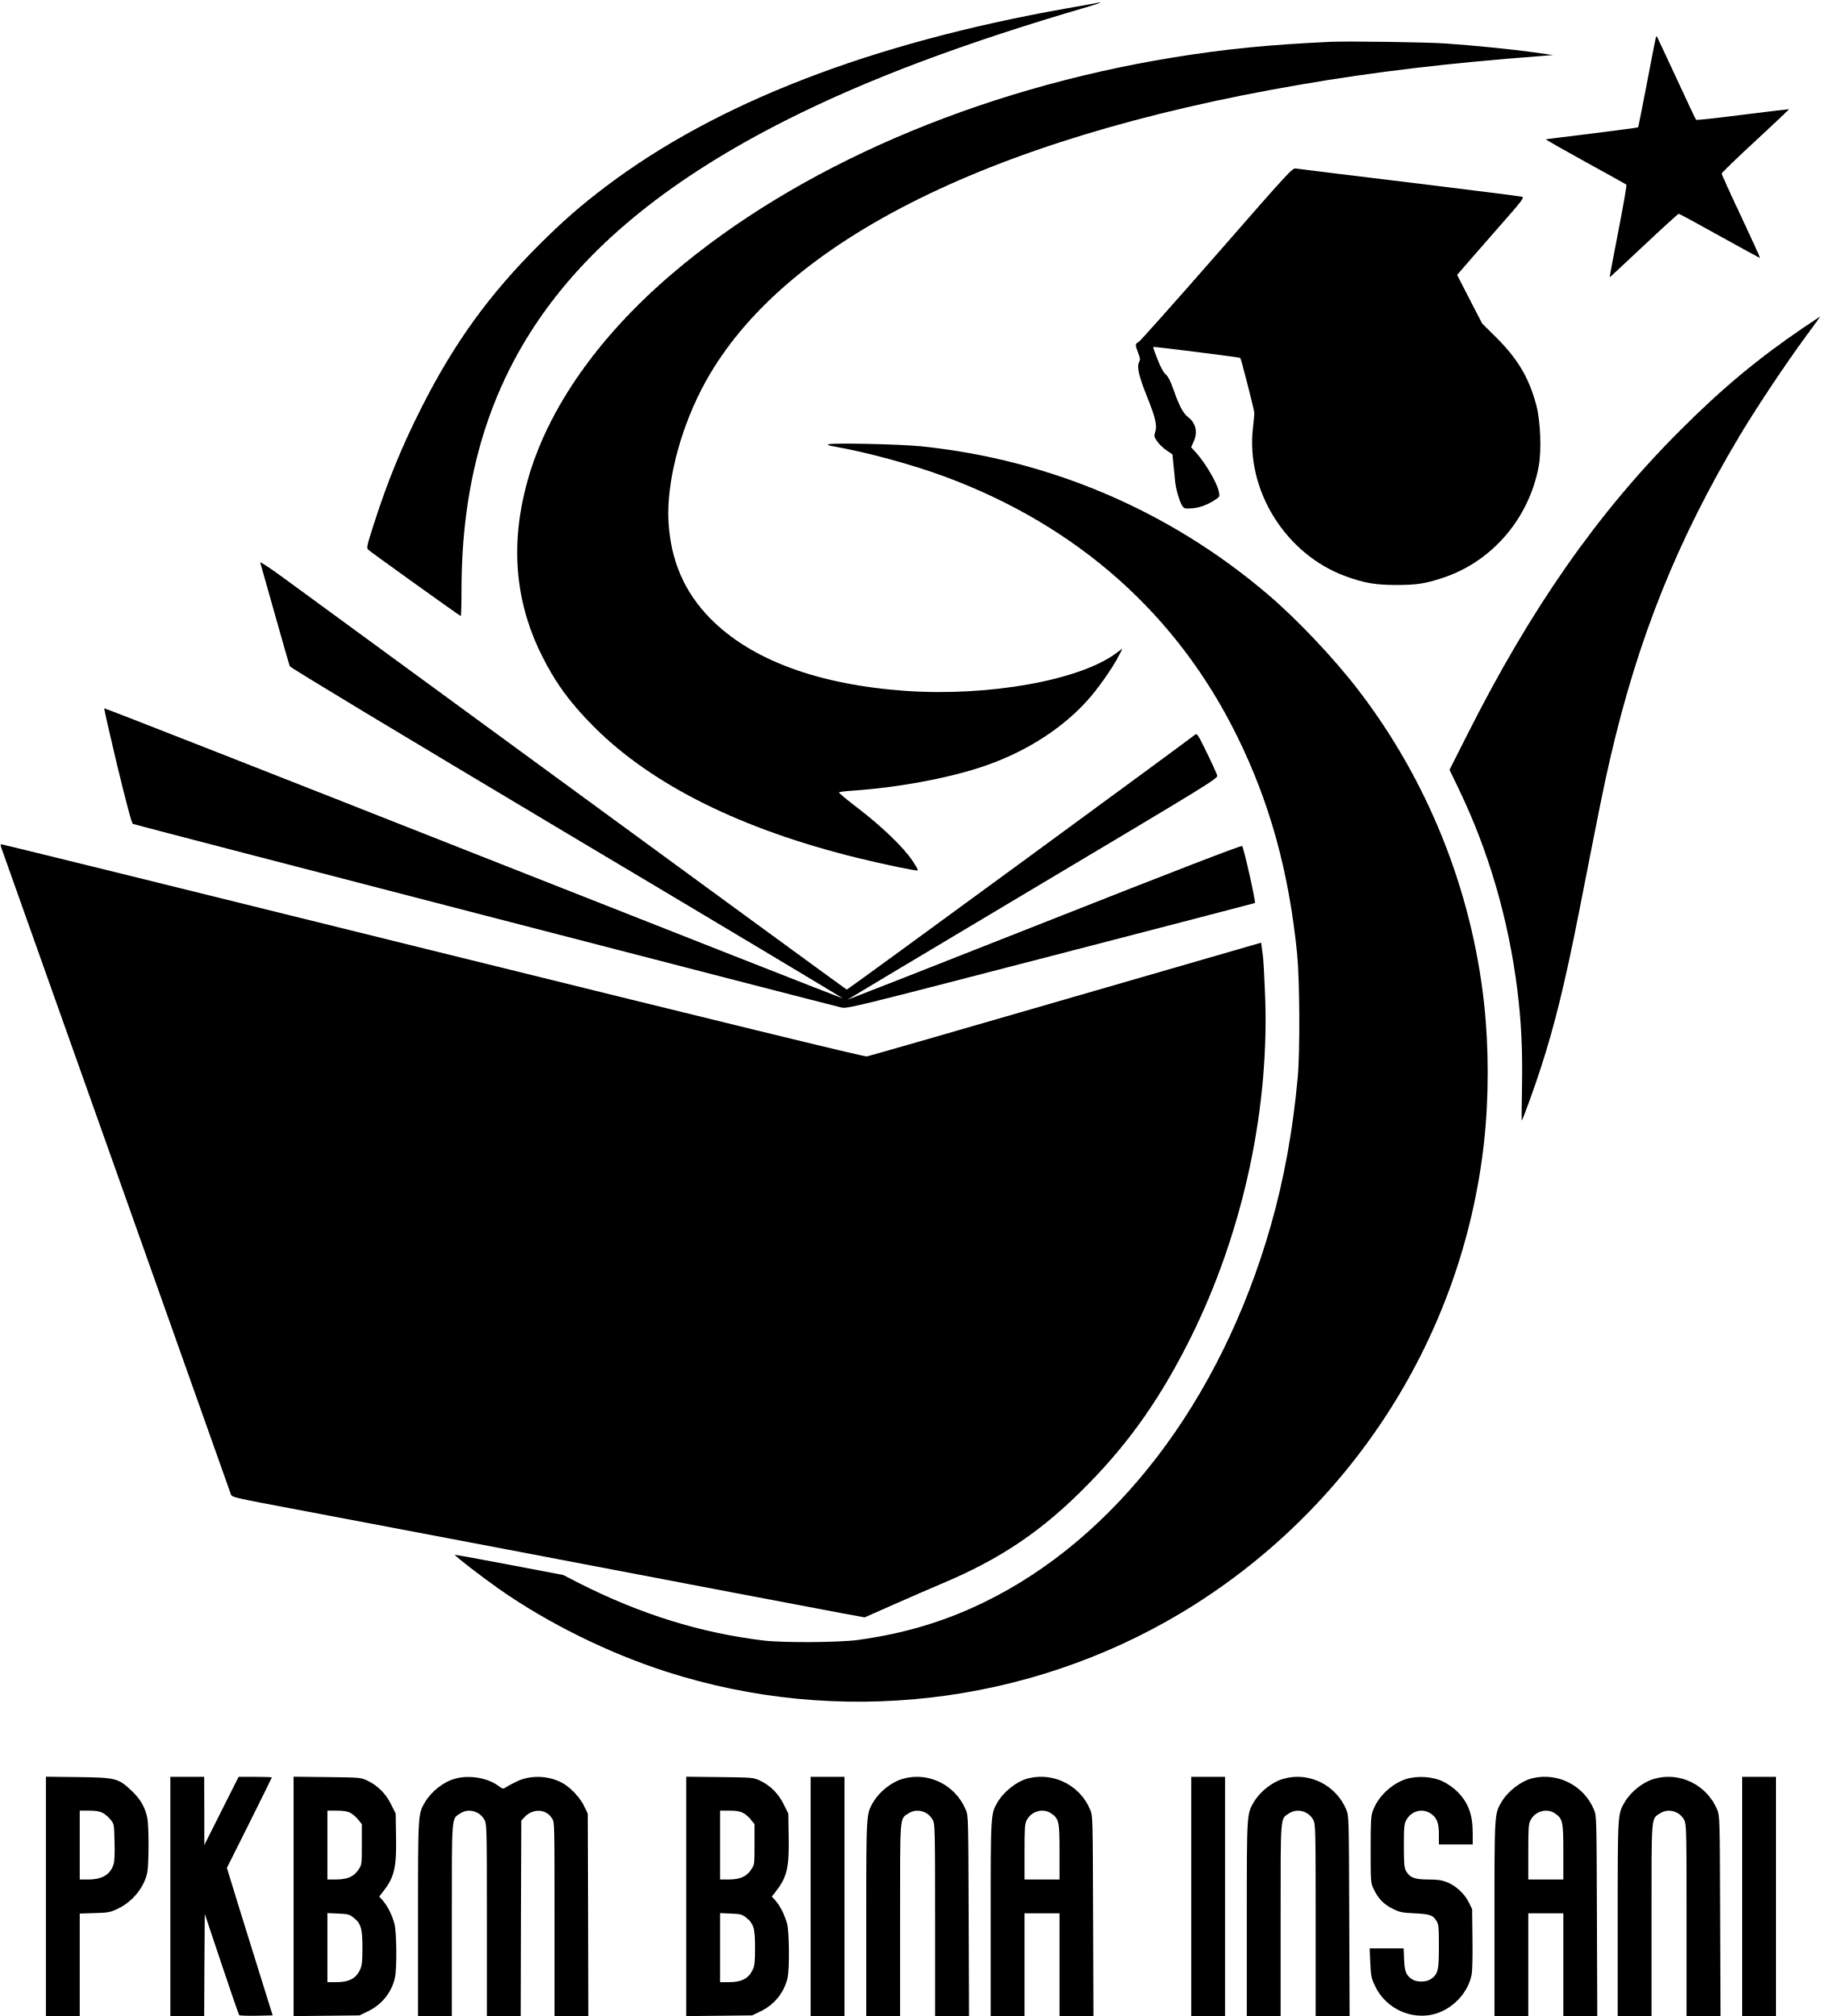
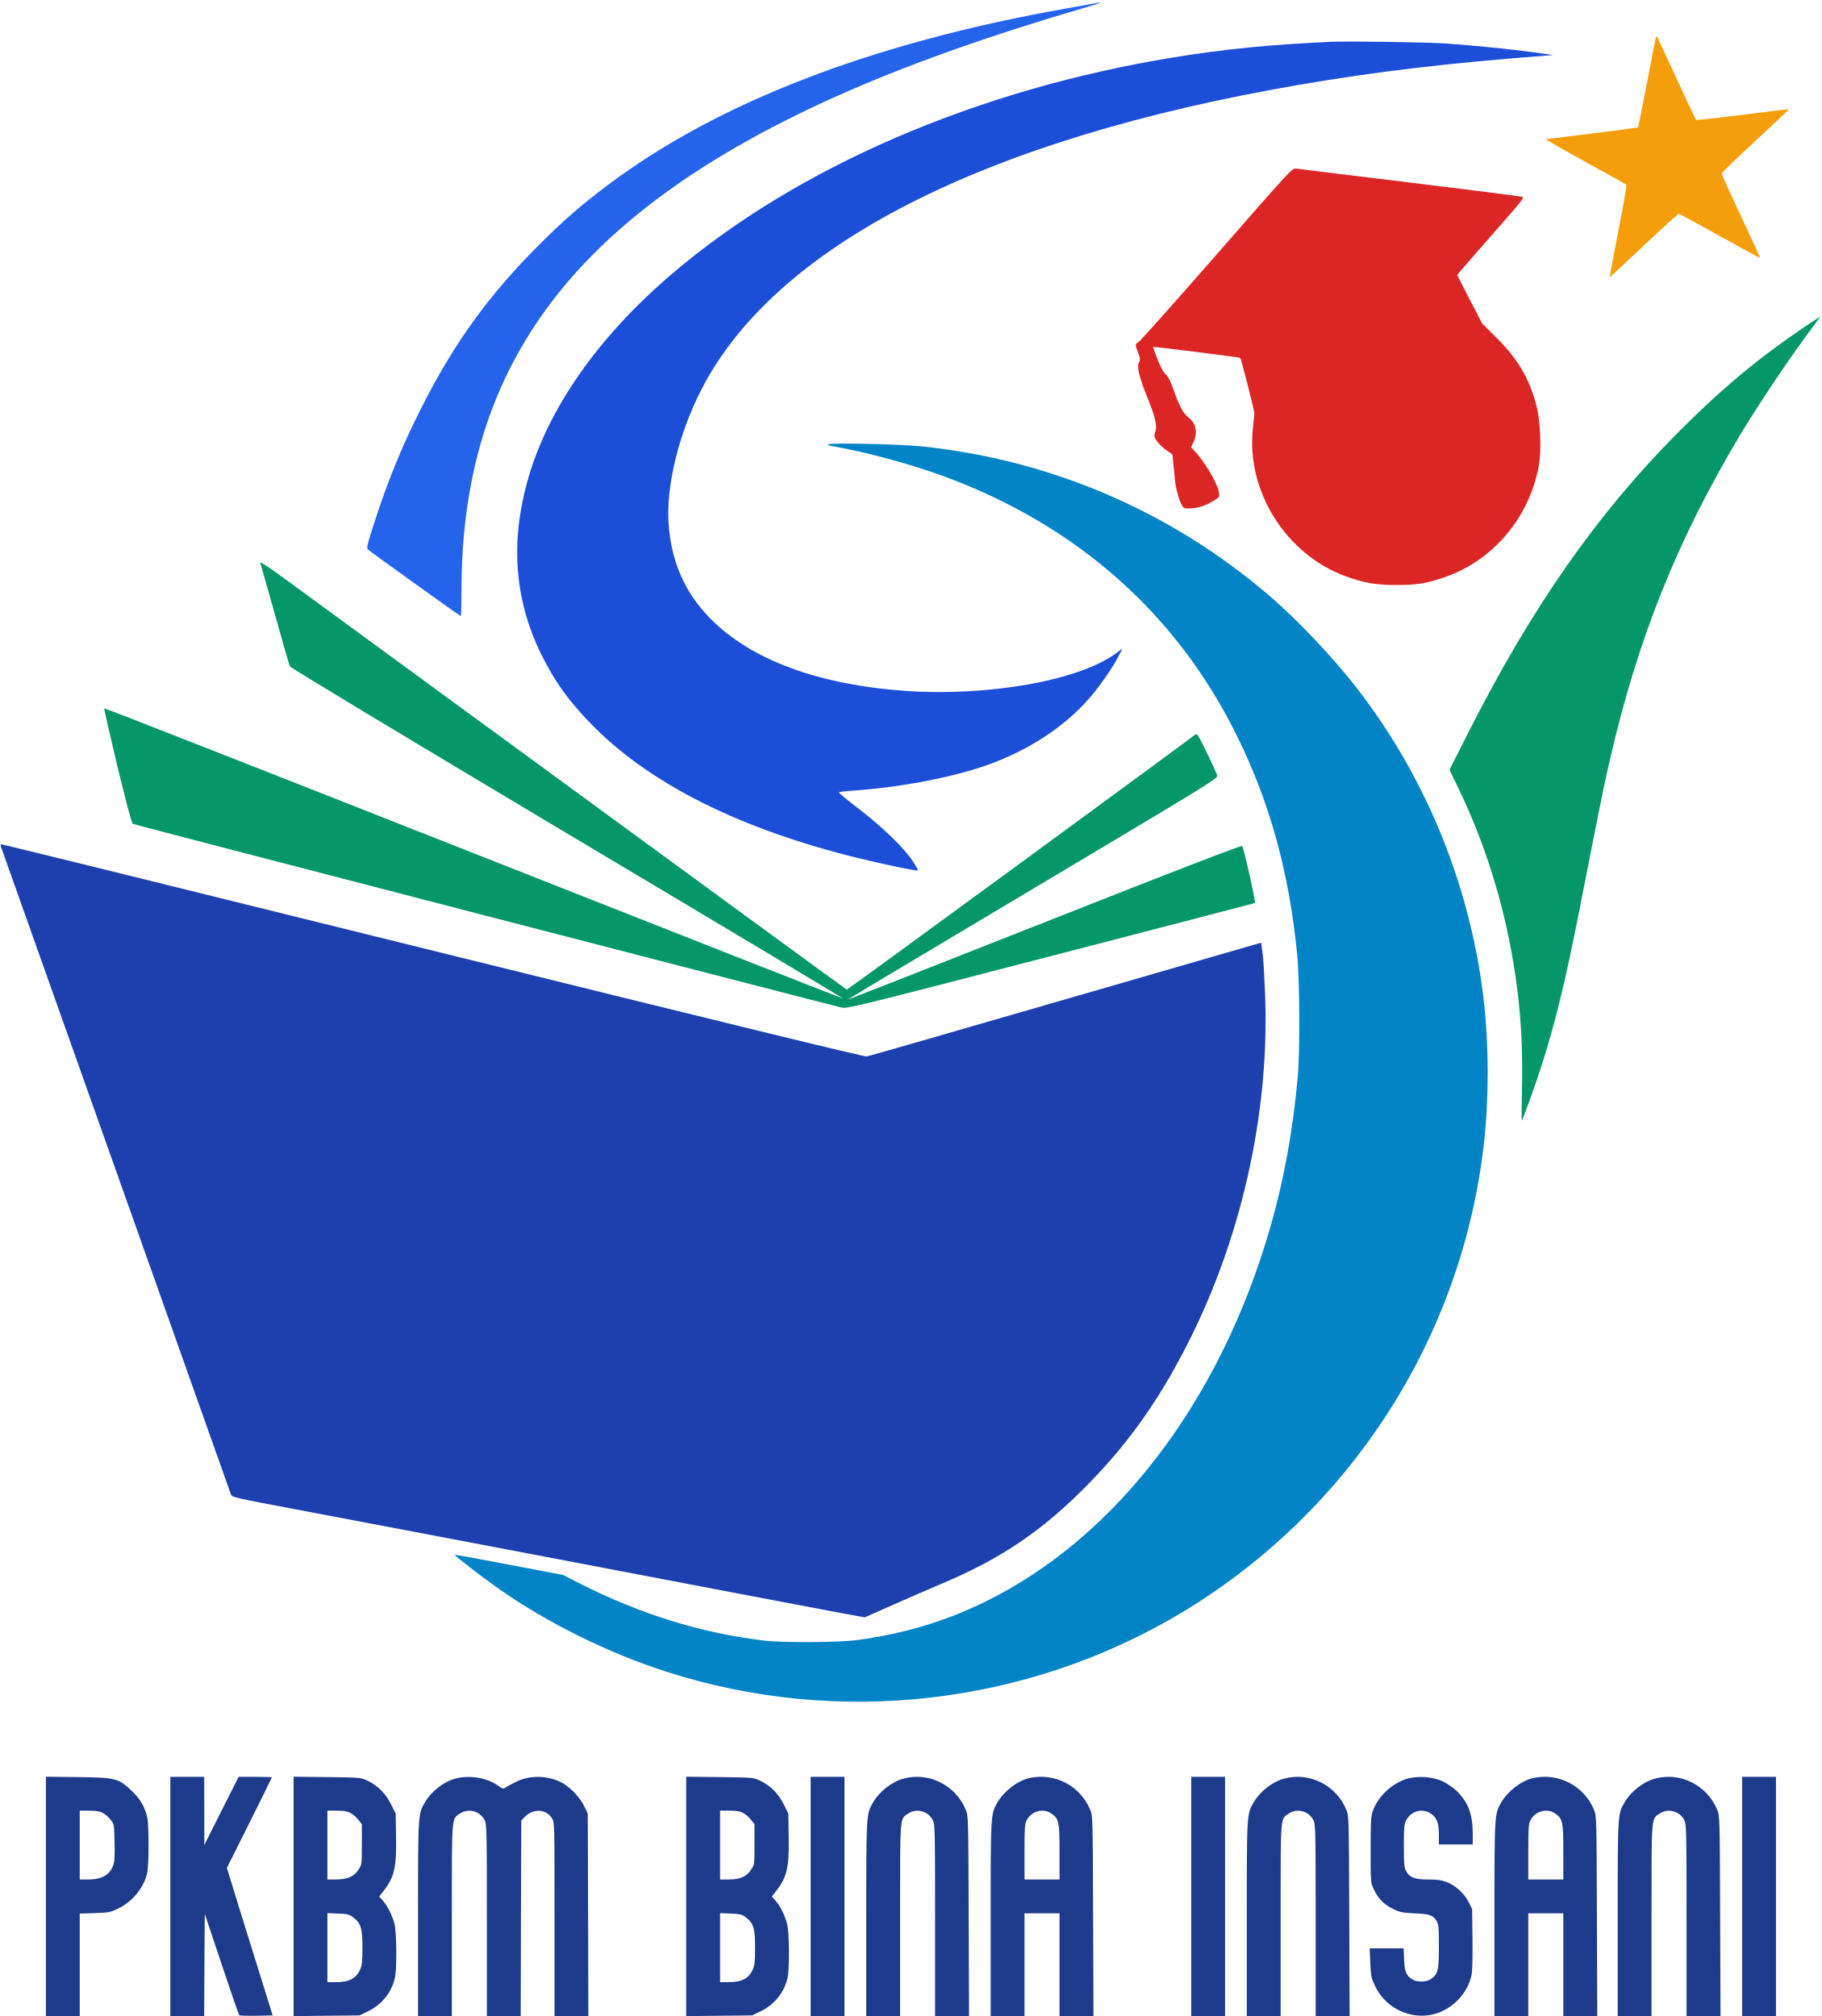
<svg xmlns="http://www.w3.org/2000/svg" version="1.0" width="1508pt" height="1669pt" viewBox="0 0 1508 1669" preserveAspectRatio="xMidYMid meet">
-   <g transform="translate(0,1669) scale(0.1,-0.1)" fill="#000000" stroke="none">
-     <path d="M9070 16664 c-8 -2 -118 -22 -245 -44 -1617 -287 -2892 -780 -3809 -1473 -210 -159 -356 -286 -557 -487 -410 -409 -700 -810 -968 -1340 -164 -323 -286 -621 -402 -985 -53 -167 -56 -181 -41 -196 22 -21 759 -549 766 -549 3 0 6 96 6 213 0 1752 830 2954 2685 3891 671 339 1469 639 2500 940 97 28 136 46 65 30z" />
-     <path d="M13706 16379 c-3 -8 -36 -177 -74 -377 -38 -199 -71 -364 -73 -366 -3 -3 -173 -25 -379 -51 -206 -25 -379 -47 -384 -48 -5 -2 142 -85 325 -186 184 -101 337 -186 341 -190 4 -4 -26 -177 -67 -386 -40 -209 -73 -380 -72 -381 1 -1 128 117 282 262 154 145 285 264 290 264 6 0 159 -83 340 -184 182 -101 331 -183 333 -181 2 2 -69 157 -157 345 -89 188 -161 347 -160 353 0 7 126 129 280 271 154 142 278 260 277 262 -2 1 -174 -20 -383 -46 -209 -27 -383 -46 -386 -42 -4 4 -78 160 -164 347 -87 187 -159 342 -161 344 -2 2 -6 -2 -8 -10z" />
-     <path d="M11020 16344 c-521 -24 -871 -59 -1305 -129 -1626 -264 -3120 -909 -4155 -1794 -616 -526 -1033 -1126 -1196 -1720 -141 -511 -102 -984 115 -1426 115 -234 240 -405 440 -605 482 -481 1220 -847 2181 -1083 219 -54 490 -110 497 -103 3 3 -16 38 -43 78 -70 108 -255 286 -446 432 -93 71 -166 131 -163 136 2 4 51 10 107 14 380 25 815 106 1107 208 346 120 651 319 859 559 82 94 198 261 243 351 l30 59 -53 -39 c-300 -224 -1052 -359 -1738 -312 -726 51 -1283 256 -1621 600 -216 220 -328 481 -346 805 -16 309 88 727 269 1083 611 1199 2342 2083 4958 2531 613 106 1248 181 1995 237 l100 8 -160 23 c-181 25 -507 58 -730 73 -154 11 -811 20 -945 14z" />
-     <path d="M10070 14583 c-344 -393 -635 -720 -647 -726 -28 -13 -28 -23 -2 -89 17 -43 18 -56 8 -75 -21 -39 -3 -117 67 -291 70 -174 84 -239 65 -292 -10 -29 -8 -37 17 -74 15 -22 50 -56 77 -74 l50 -34 7 -76 c5 -43 10 -102 13 -132 5 -69 37 -181 60 -216 16 -25 20 -26 84 -22 65 5 137 33 202 79 25 18 26 22 17 61 -17 78 -118 247 -200 334 l-29 31 20 44 c37 79 20 156 -44 205 -41 31 -75 94 -120 224 -27 75 -45 112 -66 130 -19 17 -42 59 -68 125 -21 55 -38 101 -36 103 3 4 717 -86 721 -91 7 -6 115 -430 116 -452 1 -11 -4 -68 -11 -127 -60 -518 271 -1048 768 -1229 157 -57 249 -72 421 -72 165 0 237 11 382 59 407 134 713 490 794 922 25 132 15 374 -19 505 -60 226 -150 379 -325 556 l-124 123 -104 201 -103 201 43 50 c24 28 150 173 280 321 233 265 236 270 209 277 -15 4 -435 57 -933 118 -498 60 -918 112 -935 115 -29 4 -56 -26 -655 -712z" />
-     <path d="M14931 13980 c-381 -259 -679 -507 -1026 -855 -682 -682 -1234 -1472 -1761 -2519 l-146 -289 75 -156 c248 -513 414 -1083 487 -1671 32 -262 43 -486 38 -793 -3 -158 -4 -286 -2 -284 9 8 110 287 158 437 113 347 201 706 317 1295 173 882 202 1028 255 1258 232 1006 559 1820 1078 2687 138 230 371 580 538 808 70 94 126 172 124 172 -1 0 -62 -41 -135 -90z" />
-     <path d="M6857 13012 c-13 -5 3 -11 55 -20 256 -44 643 -149 909 -248 1098 -407 1922 -1139 2419 -2149 272 -552 429 -1124 497 -1805 21 -218 24 -804 5 -1015 -41 -449 -115 -854 -227 -1244 -414 -1441 -1280 -2576 -2370 -3106 -329 -160 -660 -259 -1045 -312 -158 -21 -611 -24 -775 -5 -526 63 -1024 218 -1537 478 l-126 65 -447 85 c-246 47 -449 84 -450 82 -6 -6 229 -187 366 -283 402 -282 904 -530 1383 -684 1421 -458 2988 -278 4266 488 1400 841 2327 2283 2504 3898 40 360 40 785 0 1146 -103 941 -468 1850 -1043 2597 -199 259 -503 581 -741 784 -814 696 -1808 1121 -2875 1231 -172 18 -738 30 -768 17z" />
-     <path d="M2154 12033 c3 -10 57 -202 121 -428 63 -225 119 -419 124 -431 6 -13 856 -525 2295 -1384 1258 -749 2285 -1364 2283 -1366 -2 -2 -1377 539 -3056 1202 -1679 663 -3055 1203 -3058 1200 -3 -2 46 -217 108 -477 77 -317 119 -475 129 -480 14 -8 5751 -1494 5865 -1520 49 -10 85 -2 1735 426 927 240 1686 438 1687 439 9 8 -89 444 -105 472 -5 8 -539 -198 -1637 -632 -896 -354 -1630 -642 -1631 -641 -1 1 689 414 1533 917 1479 881 1534 915 1528 940 -4 14 -42 99 -86 189 -73 150 -81 162 -97 149 -53 -45 -2877 -2113 -2883 -2111 -6 2 -1096 799 -4657 3405 -113 83 -201 141 -198 131z" />
-     <path d="M14 9663 c8 -21 435 -1226 951 -2678 515 -1452 941 -2651 946 -2666 9 -25 19 -27 582 -133 315 -60 1090 -207 1722 -327 633 -121 1465 -280 1850 -353 385 -73 788 -150 896 -170 l196 -36 239 106 c131 58 309 135 394 171 498 209 843 443 1220 829 352 359 613 736 860 1239 427 872 644 1897 600 2843 -5 125 -12 247 -15 272 -3 25 -8 63 -11 86 l-5 40 -1617 -468 c-889 -258 -1630 -471 -1647 -474 -20 -4 -1206 286 -3589 875 -1957 485 -3565 881 -3572 881 -11 0 -11 -7 0 -37z" />
-     <path d="M380 991 l0 -991 140 0 140 0 0 424 0 424 123 4 c112 3 128 6 190 35 123 58 220 176 246 301 14 69 14 386 0 454 -19 88 -57 154 -130 223 -110 104 -131 109 -446 113 l-263 3 0 -990z m469 691 c19 -9 48 -34 65 -55 31 -39 31 -39 34 -185 3 -88 0 -161 -7 -183 -26 -87 -93 -128 -208 -129 l-73 0 0 285 0 285 78 0 c54 0 87 -5 111 -18z" />
-     <path d="M1410 990 l0 -990 140 0 140 0 2 423 3 422 139 -415 c76 -228 142 -419 146 -423 3 -4 67 -6 142 -5 l135 3 -78 250 c-43 138 -128 412 -190 610 l-111 361 186 372 c102 205 186 374 186 377 0 3 -62 5 -138 5 l-137 0 -142 -282 -142 -283 0 283 -1 282 -140 0 -140 0 0 -990z" />
-     <path d="M2430 990 l0 -991 273 3 272 3 67 32 c117 55 201 159 227 281 17 80 14 375 -4 445 -19 71 -56 146 -95 191 l-31 35 37 48 c89 115 107 196 102 453 l-3 186 -38 76 c-43 89 -112 157 -197 197 -54 25 -58 26 -332 29 l-278 3 0 -991z m469 692 c19 -9 48 -34 65 -55 l31 -39 0 -167 c0 -167 0 -168 -28 -210 -38 -57 -91 -80 -184 -81 l-73 0 0 285 0 285 78 0 c54 0 87 -5 111 -18z m25 -866 c63 -48 76 -89 76 -251 0 -115 -4 -147 -19 -180 -34 -75 -92 -105 -201 -105 l-70 0 0 286 0 286 88 -4 c79 -3 93 -6 126 -32z" />
-     <path d="M3768 1965 c-97 -26 -198 -106 -251 -196 -57 -98 -57 -92 -57 -966 l0 -803 140 0 140 0 0 793 c0 883 -4 836 69 884 69 46 165 19 203 -57 17 -32 18 -93 18 -827 l0 -793 140 0 140 0 2 809 3 809 25 27 c71 76 180 71 230 -10 20 -32 20 -48 20 -834 l0 -801 140 0 140 0 -2 838 -3 837 -27 57 c-31 67 -101 145 -166 187 -113 71 -274 81 -394 23 -35 -17 -75 -38 -89 -48 -25 -16 -27 -16 -69 15 -88 63 -238 88 -352 56z" />
-     <path d="M5680 990 l0 -991 273 3 272 3 67 32 c117 55 201 159 227 281 17 80 14 375 -4 445 -19 71 -56 146 -95 191 l-31 35 37 48 c89 115 107 196 102 453 l-3 186 -38 76 c-43 89 -112 157 -197 197 -54 25 -58 26 -332 29 l-278 3 0 -991z m469 692 c19 -9 48 -34 65 -55 l31 -39 0 -167 c0 -167 0 -168 -28 -210 -38 -57 -91 -80 -184 -81 l-73 0 0 285 0 285 78 0 c54 0 87 -5 111 -18z m25 -866 c63 -48 76 -89 76 -251 0 -115 -4 -147 -19 -180 -34 -75 -92 -105 -201 -105 l-70 0 0 286 0 286 88 -4 c79 -3 93 -6 126 -32z" />
-     <path d="M6710 990 l0 -990 140 0 140 0 0 990 0 990 -140 0 -140 0 0 -990z" />
-     <path d="M7478 1965 c-97 -26 -198 -106 -251 -196 -57 -98 -57 -92 -57 -966 l0 -803 140 0 140 0 0 793 c0 883 -4 836 69 884 69 46 165 19 203 -57 17 -32 18 -93 18 -827 l0 -793 140 0 141 0 -3 828 c-3 819 -3 827 -24 879 -84 204 -307 316 -516 258z" />
-     <path d="M8517 1969 c-95 -22 -206 -107 -260 -199 -57 -99 -57 -92 -57 -967 l0 -803 140 0 140 0 0 425 0 425 145 0 145 0 0 -425 0 -425 140 0 141 0 -3 828 c-3 819 -3 827 -24 879 -82 200 -298 311 -507 262z m183 -291 c65 -45 70 -66 70 -320 l0 -228 -145 0 -145 0 0 228 c0 196 2 232 18 262 38 76 135 103 202 58z" />
-     <path d="M9860 990 l0 -990 140 0 140 0 0 990 0 990 -140 0 -140 0 0 -990z" />
-     <path d="M10628 1965 c-97 -26 -198 -106 -251 -196 -57 -98 -57 -92 -57 -966 l0 -803 140 0 140 0 0 793 c0 883 -4 836 69 884 69 46 165 19 203 -57 17 -32 18 -93 18 -827 l0 -793 140 0 141 0 -3 828 c-3 819 -3 827 -24 879 -84 204 -307 316 -516 258z" />
-     <path d="M11636 1961 c-122 -41 -232 -147 -273 -264 -16 -45 -18 -86 -18 -322 0 -260 1 -272 23 -319 36 -80 85 -132 159 -168 59 -29 77 -33 182 -38 127 -6 152 -15 181 -63 18 -29 20 -51 20 -210 0 -199 -7 -229 -64 -270 -39 -28 -118 -29 -158 -3 -49 32 -62 64 -66 164 l-4 92 -141 0 -140 0 5 -118 c5 -108 8 -126 38 -190 76 -166 253 -267 434 -247 172 18 330 161 366 333 7 31 10 145 8 299 l-3 248 -28 57 c-35 71 -110 140 -183 167 -41 16 -78 21 -152 21 -113 0 -154 16 -184 71 -15 29 -18 58 -18 209 0 151 3 180 19 210 40 77 133 103 202 57 52 -34 69 -78 69 -174 l0 -83 140 0 140 0 0 93 c0 158 -38 257 -132 349 -26 26 -77 61 -113 79 -86 42 -216 50 -309 20z" />
-     <path d="M12687 1969 c-95 -22 -206 -107 -260 -199 -57 -99 -57 -92 -57 -967 l0 -803 140 0 140 0 0 425 0 425 145 0 145 0 0 -425 0 -425 140 0 141 0 -3 828 c-3 819 -3 827 -24 879 -82 200 -298 311 -507 262z m183 -291 c65 -45 70 -66 70 -320 l0 -228 -145 0 -145 0 0 228 c0 196 2 232 18 262 38 76 135 103 202 58z" />
-     <path d="M13698 1965 c-97 -26 -198 -106 -251 -196 -57 -98 -57 -92 -57 -966 l0 -803 140 0 140 0 0 793 c0 883 -4 836 69 884 69 46 165 19 203 -57 17 -32 18 -93 18 -827 l0 -793 140 0 141 0 -3 828 c-3 819 -3 827 -24 879 -84 204 -307 316 -516 258z" />
-     <path d="M14420 990 l0 -990 140 0 140 0 0 990 0 990 -140 0 -140 0 0 -990z" />
+   <g transform="translate(0,1669) scale(0.1,-0.1)" stroke="none">
+     <path fill="#2563EB" d="M9070 16664 c-8 -2 -118 -22 -245 -44 -1617 -287 -2892 -780 -3809 -1473 -210 -159 -356 -286 -557 -487 -410 -409 -700 -810 -968 -1340 -164 -323 -286 -621 -402 -985 -53 -167 -56 -181 -41 -196 22 -21 759 -549 766 -549 3 0 6 96 6 213 0 1752 830 2954 2685 3891 671 339 1469 639 2500 940 97 28 136 46 65 30z" />
+     <path fill="#F59E0B" d="M13706 16379 c-3 -8 -36 -177 -74 -377 -38 -199 -71 -364 -73 -366 -3 -3 -173 -25 -379 -51 -206 -25 -379 -47 -384 -48 -5 -2 142 -85 325 -186 184 -101 337 -186 341 -190 4 -4 -26 -177 -67 -386 -40 -209 -73 -380 -72 -381 1 -1 128 117 282 262 154 145 285 264 290 264 6 0 159 -83 340 -184 182 -101 331 -183 333 -181 2 2 -69 157 -157 345 -89 188 -161 347 -160 353 0 7 126 129 280 271 154 142 278 260 277 262 -2 1 -174 -20 -383 -46 -209 -27 -383 -46 -386 -42 -4 4 -78 160 -164 347 -87 187 -159 342 -161 344 -2 2 -6 -2 -8 -10z" />
+     <path fill="#1D4ED8" d="M11020 16344 c-521 -24 -871 -59 -1305 -129 -1626 -264 -3120 -909 -4155 -1794 -616 -526 -1033 -1126 -1196 -1720 -141 -511 -102 -984 115 -1426 115 -234 240 -405 440 -605 482 -481 1220 -847 2181 -1083 219 -54 490 -110 497 -103 3 3 -16 38 -43 78 -70 108 -255 286 -446 432 -93 71 -166 131 -163 136 2 4 51 10 107 14 380 25 815 106 1107 208 346 120 651 319 859 559 82 94 198 261 243 351 l30 59 -53 -39 c-300 -224 -1052 -359 -1738 -312 -726 51 -1283 256 -1621 600 -216 220 -328 481 -346 805 -16 309 88 727 269 1083 611 1199 2342 2083 4958 2531 613 106 1248 181 1995 237 l100 8 -160 23 c-181 25 -507 58 -730 73 -154 11 -811 20 -945 14z" />
+     <path fill="#DC2626" d="M10070 14583 c-344 -393 -635 -720 -647 -726 -28 -13 -28 -23 -2 -89 17 -43 18 -56 8 -75 -21 -39 -3 -117 67 -291 70 -174 84 -239 65 -292 -10 -29 -8 -37 17 -74 15 -22 50 -56 77 -74 l50 -34 7 -76 c5 -43 10 -102 13 -132 5 -69 37 -181 60 -216 16 -25 20 -26 84 -22 65 5 137 33 202 79 25 18 26 22 17 61 -17 78 -118 247 -200 334 l-29 31 20 44 c37 79 20 156 -44 205 -41 31 -75 94 -120 224 -27 75 -45 112 -66 130 -19 17 -42 59 -68 125 -21 55 -38 101 -36 103 3 4 717 -86 721 -91 7 -6 115 -430 116 -452 1 -11 -4 -68 -11 -127 -60 -518 271 -1048 768 -1229 157 -57 249 -72 421 -72 165 0 237 11 382 59 407 134 713 490 794 922 25 132 15 374 -19 505 -60 226 -150 379 -325 556 l-124 123 -104 201 -103 201 43 50 c24 28 150 173 280 321 233 265 236 270 209 277 -15 4 -435 57 -933 118 -498 60 -918 112 -935 115 -29 4 -56 -26 -655 -712z" />
+     <path fill="#059669" d="M14931 13980 c-381 -259 -679 -507 -1026 -855 -682 -682 -1234 -1472 -1761 -2519 l-146 -289 75 -156 c248 -513 414 -1083 487 -1671 32 -262 43 -486 38 -793 -3 -158 -4 -286 -2 -284 9 8 110 287 158 437 113 347 201 706 317 1295 173 882 202 1028 255 1258 232 1006 559 1820 1078 2687 138 230 371 580 538 808 70 94 126 172 124 172 -1 0 -62 -41 -135 -90z" />
+     <path fill="#0284C7" d="M6857 13012 c-13 -5 3 -11 55 -20 256 -44 643 -149 909 -248 1098 -407 1922 -1139 2419 -2149 272 -552 429 -1124 497 -1805 21 -218 24 -804 5 -1015 -41 -449 -115 -854 -227 -1244 -414 -1441 -1280 -2576 -2370 -3106 -329 -160 -660 -259 -1045 -312 -158 -21 -611 -24 -775 -5 -526 63 -1024 218 -1537 478 l-126 65 -447 85 c-246 47 -449 84 -450 82 -6 -6 229 -187 366 -283 402 -282 904 -530 1383 -684 1421 -458 2988 -278 4266 488 1400 841 2327 2283 2504 3898 40 360 40 785 0 1146 -103 941 -468 1850 -1043 2597 -199 259 -503 581 -741 784 -814 696 -1808 1121 -2875 1231 -172 18 -738 30 -768 17z" />
+     <path fill="#059669" d="M2154 12033 c3 -10 57 -202 121 -428 63 -225 119 -419 124 -431 6 -13 856 -525 2295 -1384 1258 -749 2285 -1364 2283 -1366 -2 -2 -1377 539 -3056 1202 -1679 663 -3055 1203 -3058 1200 -3 -2 46 -217 108 -477 77 -317 119 -475 129 -480 14 -8 5751 -1494 5865 -1520 49 -10 85 -2 1735 426 927 240 1686 438 1687 439 9 8 -89 444 -105 472 -5 8 -539 -198 -1637 -632 -896 -354 -1630 -642 -1631 -641 -1 1 689 414 1533 917 1479 881 1534 915 1528 940 -4 14 -42 99 -86 189 -73 150 -81 162 -97 149 -53 -45 -2877 -2113 -2883 -2111 -6 2 -1096 799 -4657 3405 -113 83 -201 141 -198 131z" />
+     <path fill="#1E40AF" d="M14 9663 c8 -21 435 -1226 951 -2678 515 -1452 941 -2651 946 -2666 9 -25 19 -27 582 -133 315 -60 1090 -207 1722 -327 633 -121 1465 -280 1850 -353 385 -73 788 -150 896 -170 l196 -36 239 106 c131 58 309 135 394 171 498 209 843 443 1220 829 352 359 613 736 860 1239 427 872 644 1897 600 2843 -5 125 -12 247 -15 272 -3 25 -8 63 -11 86 l-5 40 -1617 -468 c-889 -258 -1630 -471 -1647 -474 -20 -4 -1206 286 -3589 875 -1957 485 -3565 881 -3572 881 -11 0 -11 -7 0 -37z" />
+     <path fill="#1E3A8A" d="M380 991 l0 -991 140 0 140 0 0 424 0 424 123 4 c112 3 128 6 190 35 123 58 220 176 246 301 14 69 14 386 0 454 -19 88 -57 154 -130 223 -110 104 -131 109 -446 113 l-263 3 0 -990z m469 691 c19 -9 48 -34 65 -55 31 -39 31 -39 34 -185 3 -88 0 -161 -7 -183 -26 -87 -93 -128 -208 -129 l-73 0 0 285 0 285 78 0 c54 0 87 -5 111 -18z" />
+     <path fill="#1E3A8A" d="M1410 990 l0 -990 140 0 140 0 2 423 3 422 139 -415 c76 -228 142 -419 146 -423 3 -4 67 -6 142 -5 l135 3 -78 250 c-43 138 -128 412 -190 610 l-111 361 186 372 c102 205 186 374 186 377 0 3 -62 5 -138 5 l-137 0 -142 -282 -142 -283 0 283 -1 282 -140 0 -140 0 0 -990z" />
+     <path fill="#1E3A8A" d="M2430 990 l0 -991 273 3 272 3 67 32 c117 55 201 159 227 281 17 80 14 375 -4 445 -19 71 -56 146 -95 191 l-31 35 37 48 c89 115 107 196 102 453 l-3 186 -38 76 c-43 89 -112 157 -197 197 -54 25 -58 26 -332 29 l-278 3 0 -991z m469 692 c19 -9 48 -34 65 -55 l31 -39 0 -167 c0 -167 0 -168 -28 -210 -38 -57 -91 -80 -184 -81 l-73 0 0 285 0 285 78 0 c54 0 87 -5 111 -18z m25 -866 c63 -48 76 -89 76 -251 0 -115 -4 -147 -19 -180 -34 -75 -92 -105 -201 -105 l-70 0 0 286 0 286 88 -4 c79 -3 93 -6 126 -32z" />
+     <path fill="#1E3A8A" d="M3768 1965 c-97 -26 -198 -106 -251 -196 -57 -98 -57 -92 -57 -966 l0 -803 140 0 140 0 0 793 c0 883 -4 836 69 884 69 46 165 19 203 -57 17 -32 18 -93 18 -827 l0 -793 140 0 140 0 2 809 3 809 25 27 c71 76 180 71 230 -10 20 -32 20 -48 20 -834 l0 -801 140 0 140 0 -2 838 -3 837 -27 57 c-31 67 -101 145 -166 187 -113 71 -274 81 -394 23 -35 -17 -75 -38 -89 -48 -25 -16 -27 -16 -69 15 -88 63 -238 88 -352 56z" />
+     <path fill="#1E3A8A" d="M5680 990 l0 -991 273 3 272 3 67 32 c117 55 201 159 227 281 17 80 14 375 -4 445 -19 71 -56 146 -95 191 l-31 35 37 48 c89 115 107 196 102 453 l-3 186 -38 76 c-43 89 -112 157 -197 197 -54 25 -58 26 -332 29 l-278 3 0 -991z m469 692 c19 -9 48 -34 65 -55 l31 -39 0 -167 c0 -167 0 -168 -28 -210 -38 -57 -91 -80 -184 -81 l-73 0 0 285 0 285 78 0 c54 0 87 -5 111 -18z m25 -866 c63 -48 76 -89 76 -251 0 -115 -4 -147 -19 -180 -34 -75 -92 -105 -201 -105 l-70 0 0 286 0 286 88 -4 c79 -3 93 -6 126 -32z" />
+     <path fill="#1E3A8A" d="M6710 990 l0 -990 140 0 140 0 0 990 0 990 -140 0 -140 0 0 -990z" />
+     <path fill="#1E3A8A" d="M7478 1965 c-97 -26 -198 -106 -251 -196 -57 -98 -57 -92 -57 -966 l0 -803 140 0 140 0 0 793 c0 883 -4 836 69 884 69 46 165 19 203 -57 17 -32 18 -93 18 -827 l0 -793 140 0 141 0 -3 828 c-3 819 -3 827 -24 879 -84 204 -307 316 -516 258z" />
+     <path fill="#1E3A8A" d="M8517 1969 c-95 -22 -206 -107 -260 -199 -57 -99 -57 -92 -57 -967 l0 -803 140 0 140 0 0 425 0 425 145 0 145 0 0 -425 0 -425 140 0 141 0 -3 828 c-3 819 -3 827 -24 879 -82 200 -298 311 -507 262z m183 -291 c65 -45 70 -66 70 -320 l0 -228 -145 0 -145 0 0 228 c0 196 2 232 18 262 38 76 135 103 202 58z" />
+     <path fill="#1E3A8A" d="M9860 990 l0 -990 140 0 140 0 0 990 0 990 -140 0 -140 0 0 -990z" />
+     <path fill="#1E3A8A" d="M10628 1965 c-97 -26 -198 -106 -251 -196 -57 -98 -57 -92 -57 -966 l0 -803 140 0 140 0 0 793 c0 883 -4 836 69 884 69 46 165 19 203 -57 17 -32 18 -93 18 -827 l0 -793 140 0 141 0 -3 828 c-3 819 -3 827 -24 879 -84 204 -307 316 -516 258z" />
+     <path fill="#1E3A8A" d="M11636 1961 c-122 -41 -232 -147 -273 -264 -16 -45 -18 -86 -18 -322 0 -260 1 -272 23 -319 36 -80 85 -132 159 -168 59 -29 77 -33 182 -38 127 -6 152 -15 181 -63 18 -29 20 -51 20 -210 0 -199 -7 -229 -64 -270 -39 -28 -118 -29 -158 -3 -49 32 -62 64 -66 164 l-4 92 -141 0 -140 0 5 -118 c5 -108 8 -126 38 -190 76 -166 253 -267 434 -247 172 18 330 161 366 333 7 31 10 145 8 299 l-3 248 -28 57 c-35 71 -110 140 -183 167 -41 16 -78 21 -152 21 -113 0 -154 16 -184 71 -15 29 -18 58 -18 209 0 151 3 180 19 210 40 77 133 103 202 57 52 -34 69 -78 69 -174 l0 -83 140 0 140 0 0 93 c0 158 -38 257 -132 349 -26 26 -77 61 -113 79 -86 42 -216 50 -309 20z" />
+     <path fill="#1E3A8A" d="M12687 1969 c-95 -22 -206 -107 -260 -199 -57 -99 -57 -92 -57 -967 l0 -803 140 0 140 0 0 425 0 425 145 0 145 0 0 -425 0 -425 140 0 141 0 -3 828 c-3 819 -3 827 -24 879 -82 200 -298 311 -507 262z m183 -291 c65 -45 70 -66 70 -320 l0 -228 -145 0 -145 0 0 228 c0 196 2 232 18 262 38 76 135 103 202 58z" />
+     <path fill="#1E3A8A" d="M13698 1965 c-97 -26 -198 -106 -251 -196 -57 -98 -57 -92 -57 -966 l0 -803 140 0 140 0 0 793 c0 883 -4 836 69 884 69 46 165 19 203 -57 17 -32 18 -93 18 -827 l0 -793 140 0 141 0 -3 828 c-3 819 -3 827 -24 879 -84 204 -307 316 -516 258z" />
+     <path fill="#1E3A8A" d="M14420 990 l0 -990 140 0 140 0 0 990 0 990 -140 0 -140 0 0 -990z" />
  </g>
</svg>
